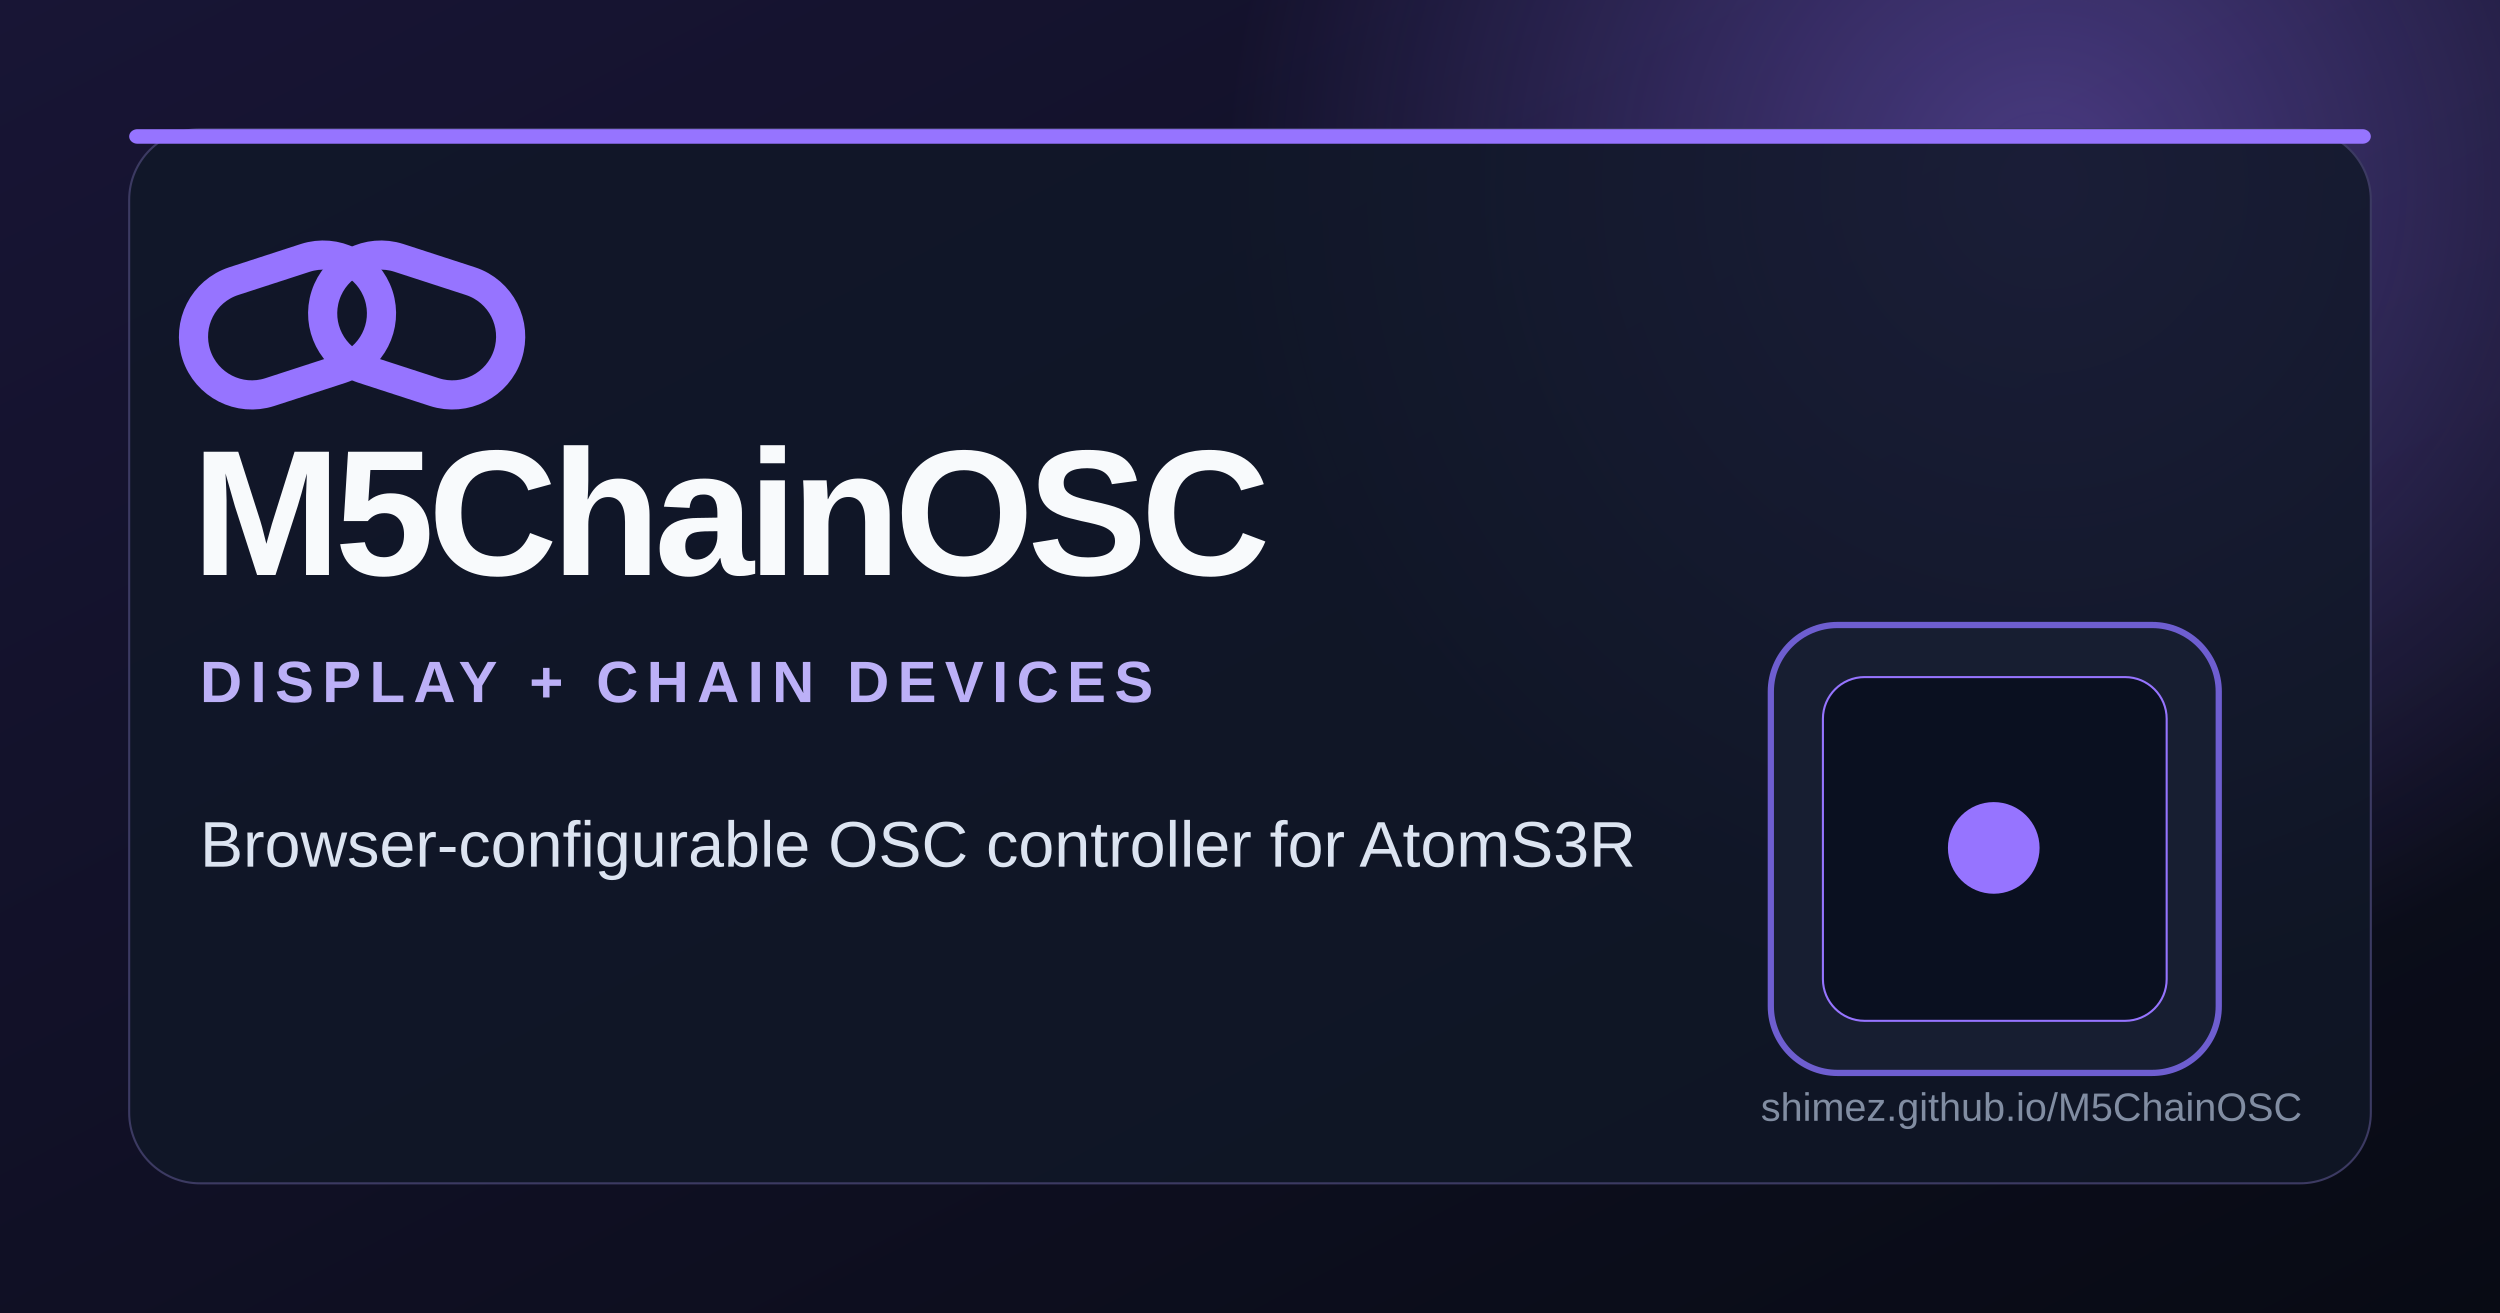
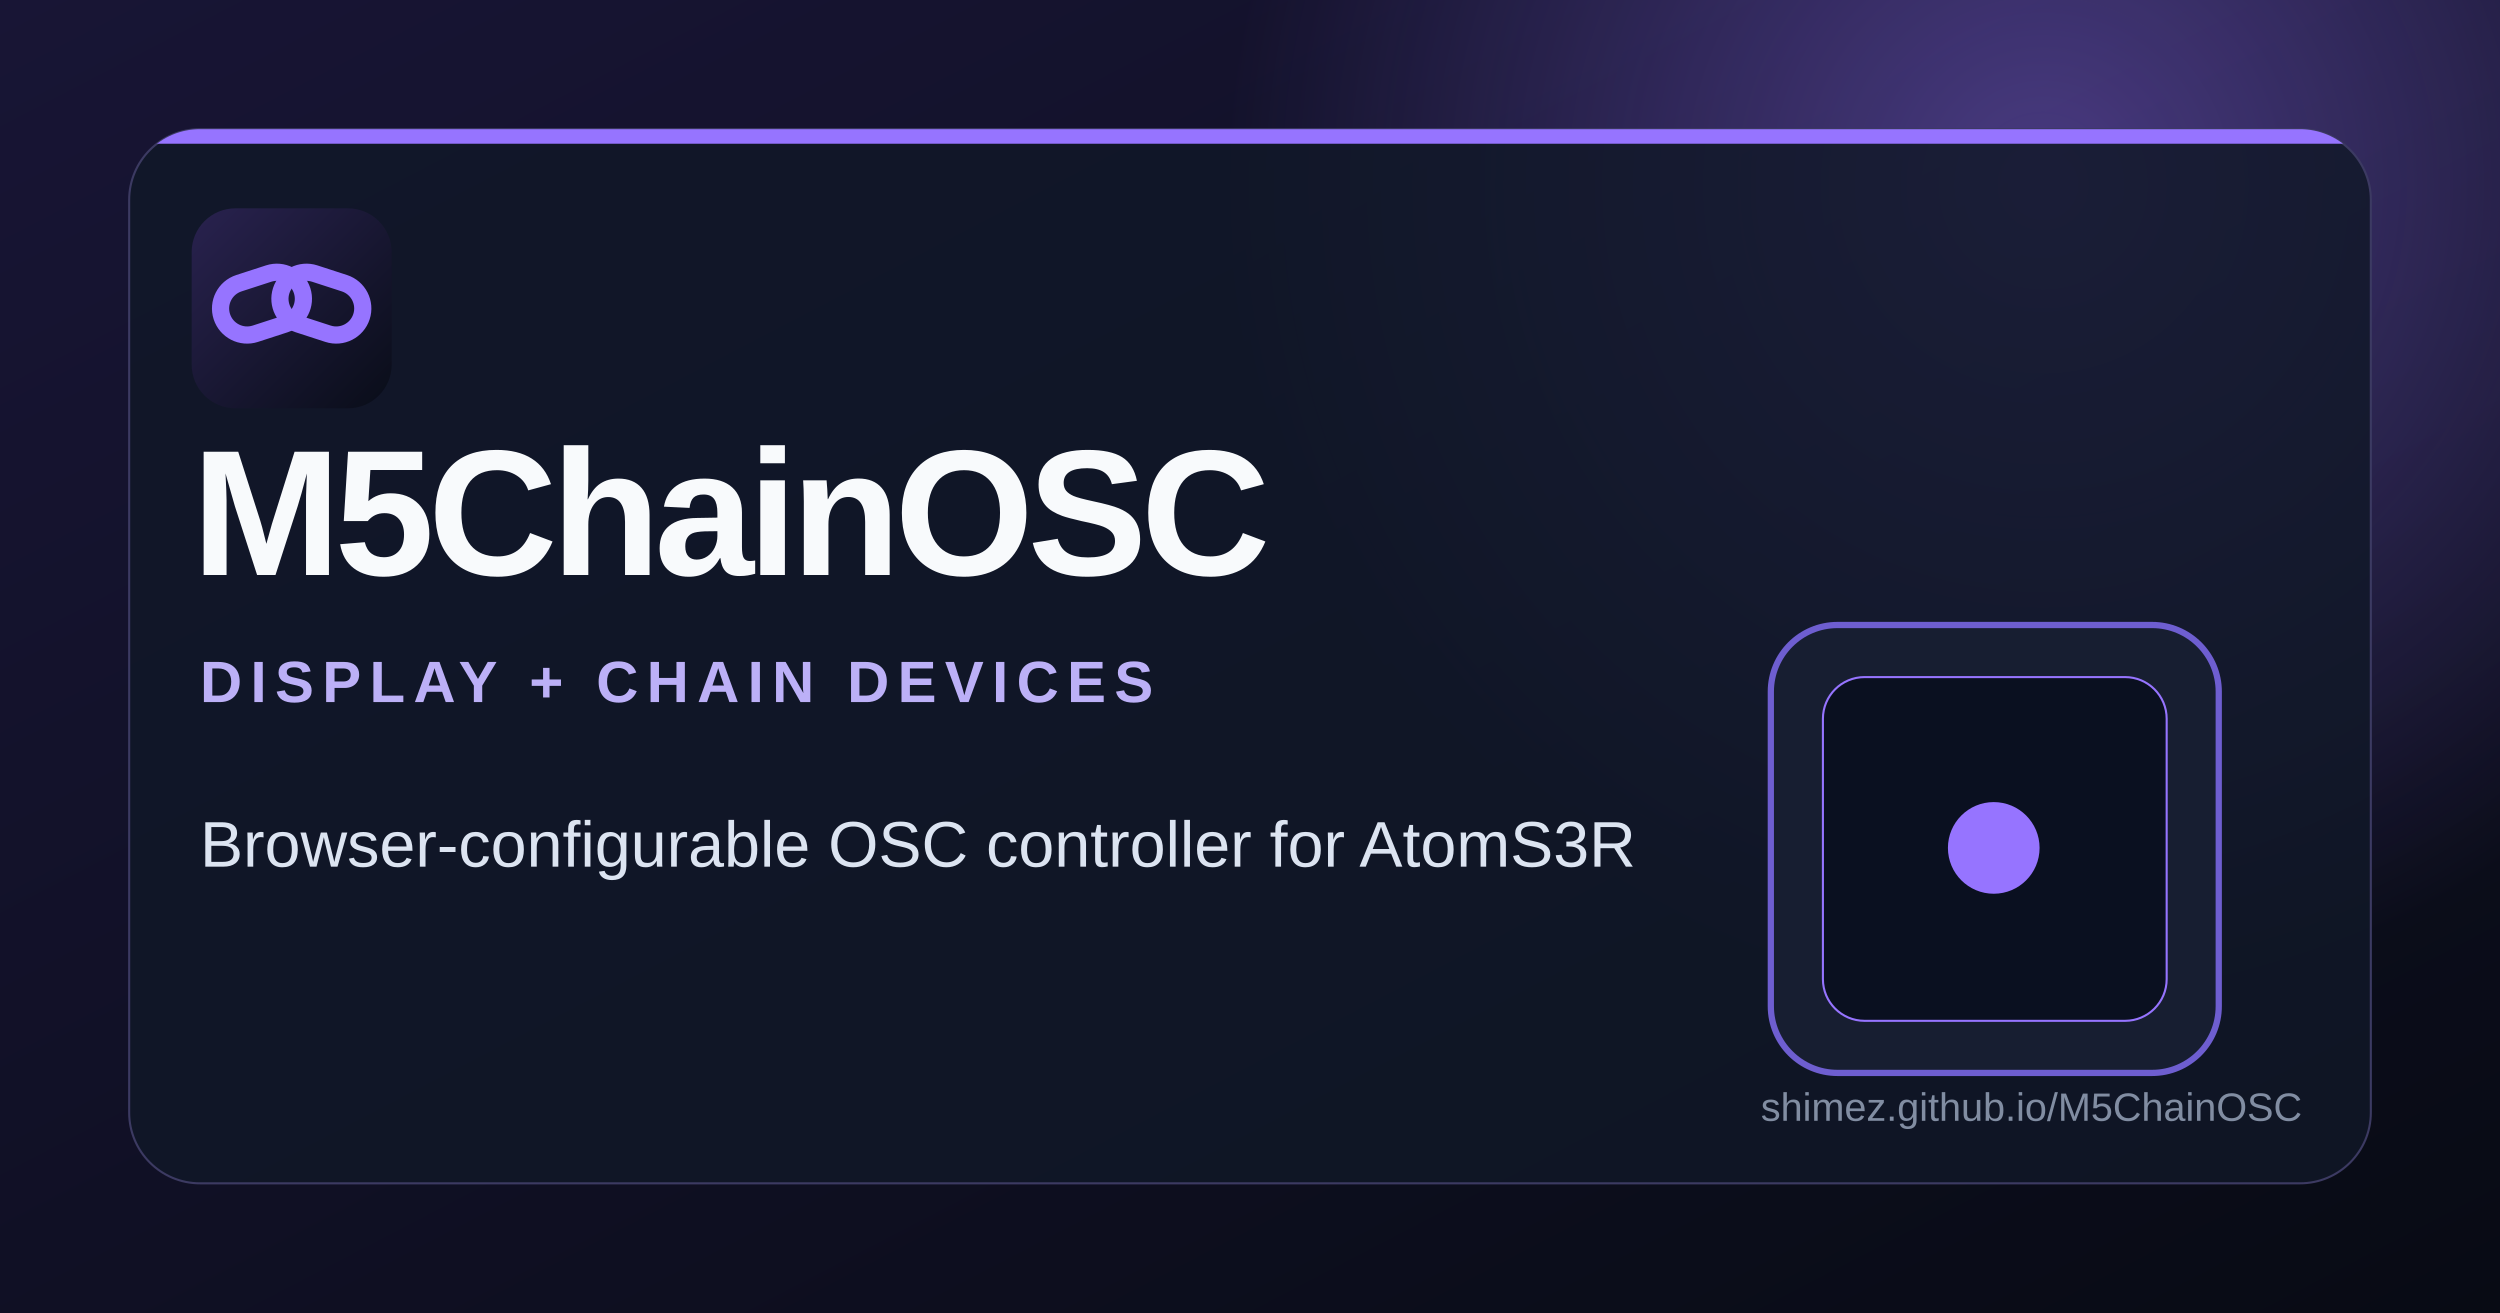
<svg xmlns="http://www.w3.org/2000/svg" width="1200" height="630" viewBox="0 0 1200 630">
  <defs>
    <linearGradient id="bg" x1="0" y1="0" x2="1" y2="1">
      <stop stop-color="#181535" />
      <stop offset="1" stop-color="#080b14" />
    </linearGradient>
+     <linearGradient id="iconBg" x1="0" y1="0" x2="1" y2="1">
+       <stop stop-color="#29224f" />
+       <stop offset="1" stop-color="#090d18" />
+     </linearGradient>
    <radialGradient id="glow">
      <stop stop-color="#9674ff" stop-opacity=".42" />
      <stop offset="1" stop-color="#9674ff" stop-opacity="0" />
    </radialGradient>
+     <clipPath id="cardClip">
+       <rect x="62" y="62" width="1076" height="506" rx="34" />
+     </clipPath>
  </defs>
  <rect x="-1" y="-1" width="1202" height="632" fill="url(#bg)" />
  <circle cx="980" cy="90" r="390" fill="url(#glow)" />
  <rect x="62" y="62" width="1076" height="506" rx="34" fill="#101827" fill-opacity=".82" stroke="#3c3a62" />
-   <rect x="62" y="62" width="1076" height="7" rx="4" fill="#9674ff" />
-   <g transform="translate(92 110)" fill="none" stroke="#9674ff" stroke-width="14">
-     <rect x="0" y="18" width="92" height="56" rx="28" transform="rotate(-18 46 46)" />
-     <rect x="62" y="18" width="92" height="56" rx="28" transform="rotate(18 108 46)" />
+   <rect x="62" y="62" width="1076" height="7" fill="#9674ff" clip-path="url(#cardClip)" />
+   <g transform="translate(92 100) scale(1.5)">
+     <rect width="64" height="64" rx="14" fill="url(#iconBg)" />
+     <g fill="none" stroke="#9674ff" stroke-width="5.5">
+       <rect x="9" y="22" width="27" height="17" rx="8.5" transform="rotate(-18 22.5 30.5)" />
+       <rect x="28" y="22" width="27" height="17" rx="8.5" transform="rotate(18 41.5 30.5)" />
+     </g>
  </g>
  <text x="92" y="276" fill="#f8fafc" font-family="Segoe UI, Arial, sans-serif" font-size="86" font-weight="750" letter-spacing="-3">M5ChainOSC</text>
  <text x="96" y="337" fill="#bcb0f7" font-family="Segoe UI, Arial, sans-serif" font-size="28" font-weight="650" letter-spacing="4">DISPLAY + CHAIN DEVICES</text>
  <text x="96" y="416" fill="#dce4f1" font-family="Segoe UI, Arial, sans-serif" font-size="31">Browser-configurable OSC controller for AtomS3R</text>
  <g transform="translate(850 300)">
    <rect width="215" height="215" rx="32" fill="#171e31" stroke="#6e5ed0" stroke-width="3" />
    <rect x="25" y="25" width="165" height="165" rx="20" fill="#0a1020" stroke="#9674ff" />
    <circle cx="107" cy="107" r="22" fill="#9674ff" />
  </g>
  <text x="1105" y="538" text-anchor="end" fill="#818da2" font-family="Segoe UI, Arial, sans-serif" font-size="19">shimez.github.io/M5ChainOSC</text>
</svg>
